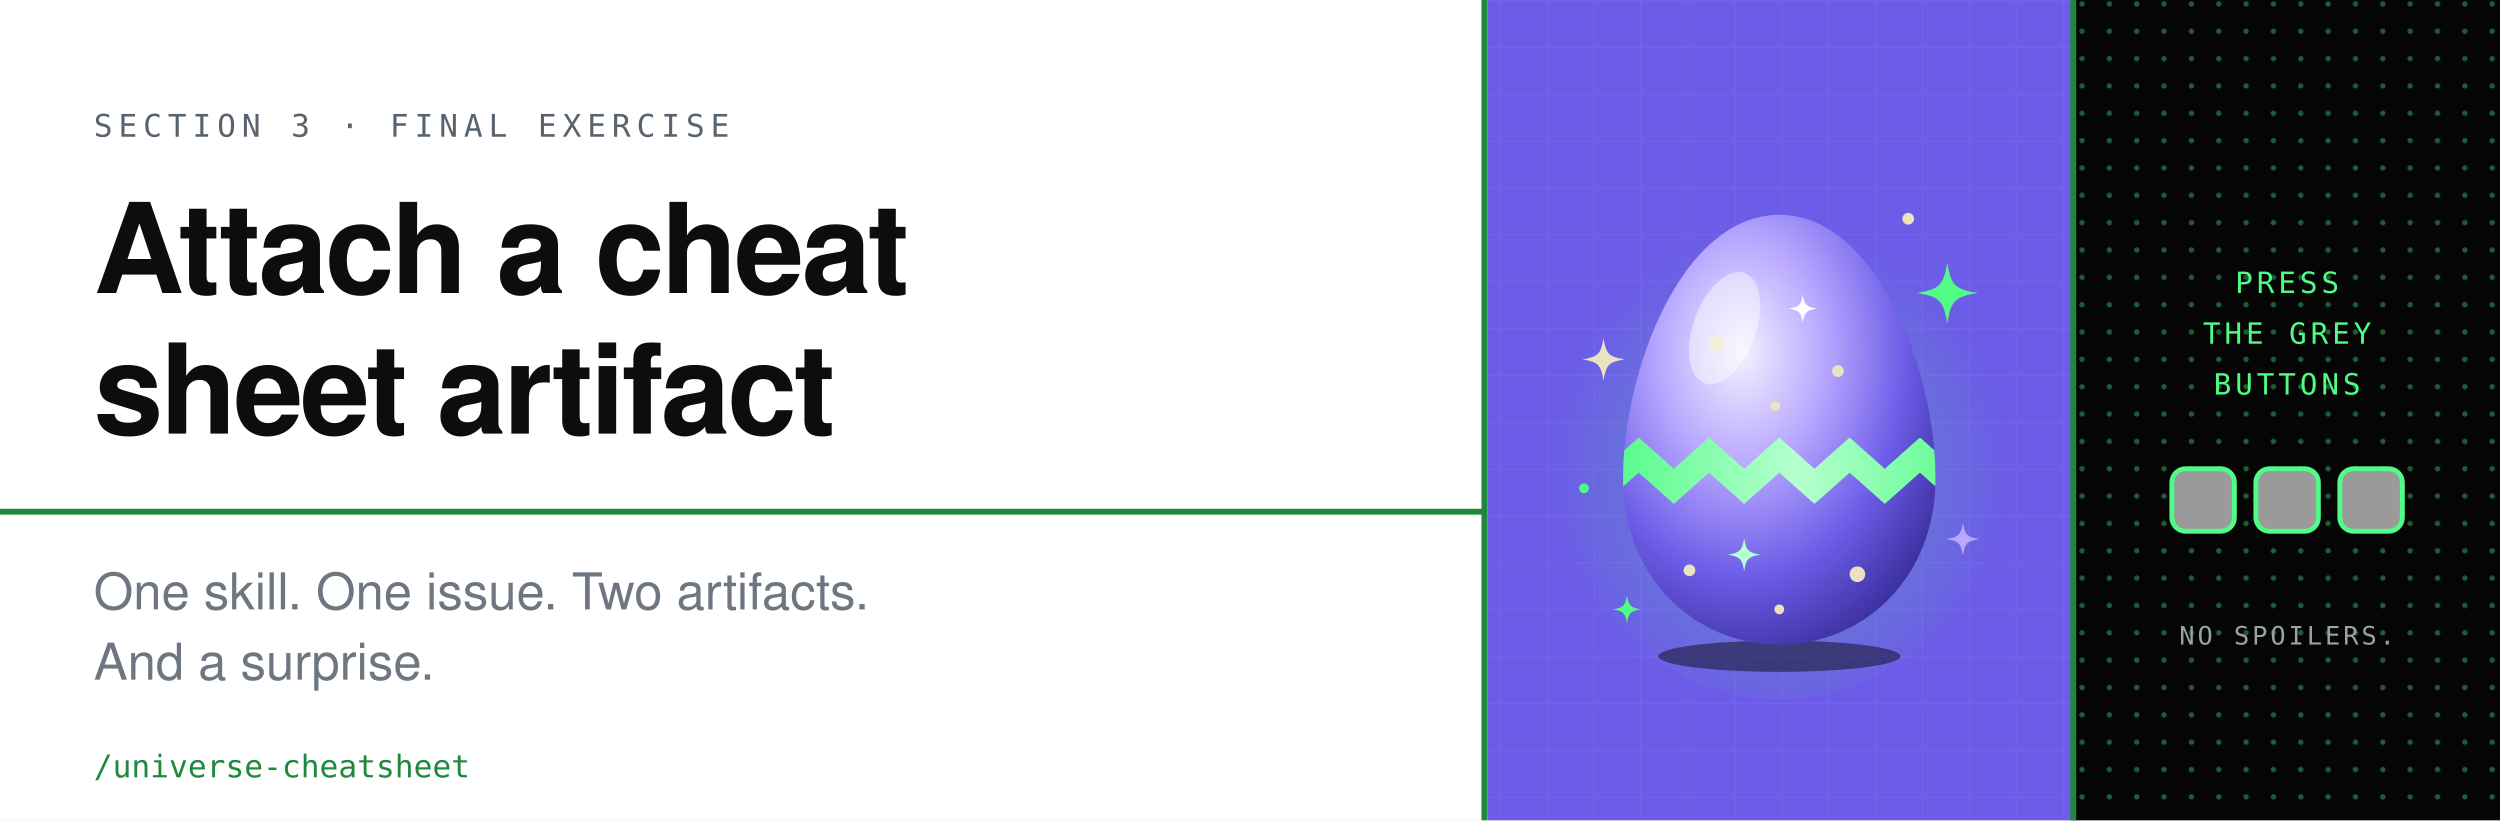
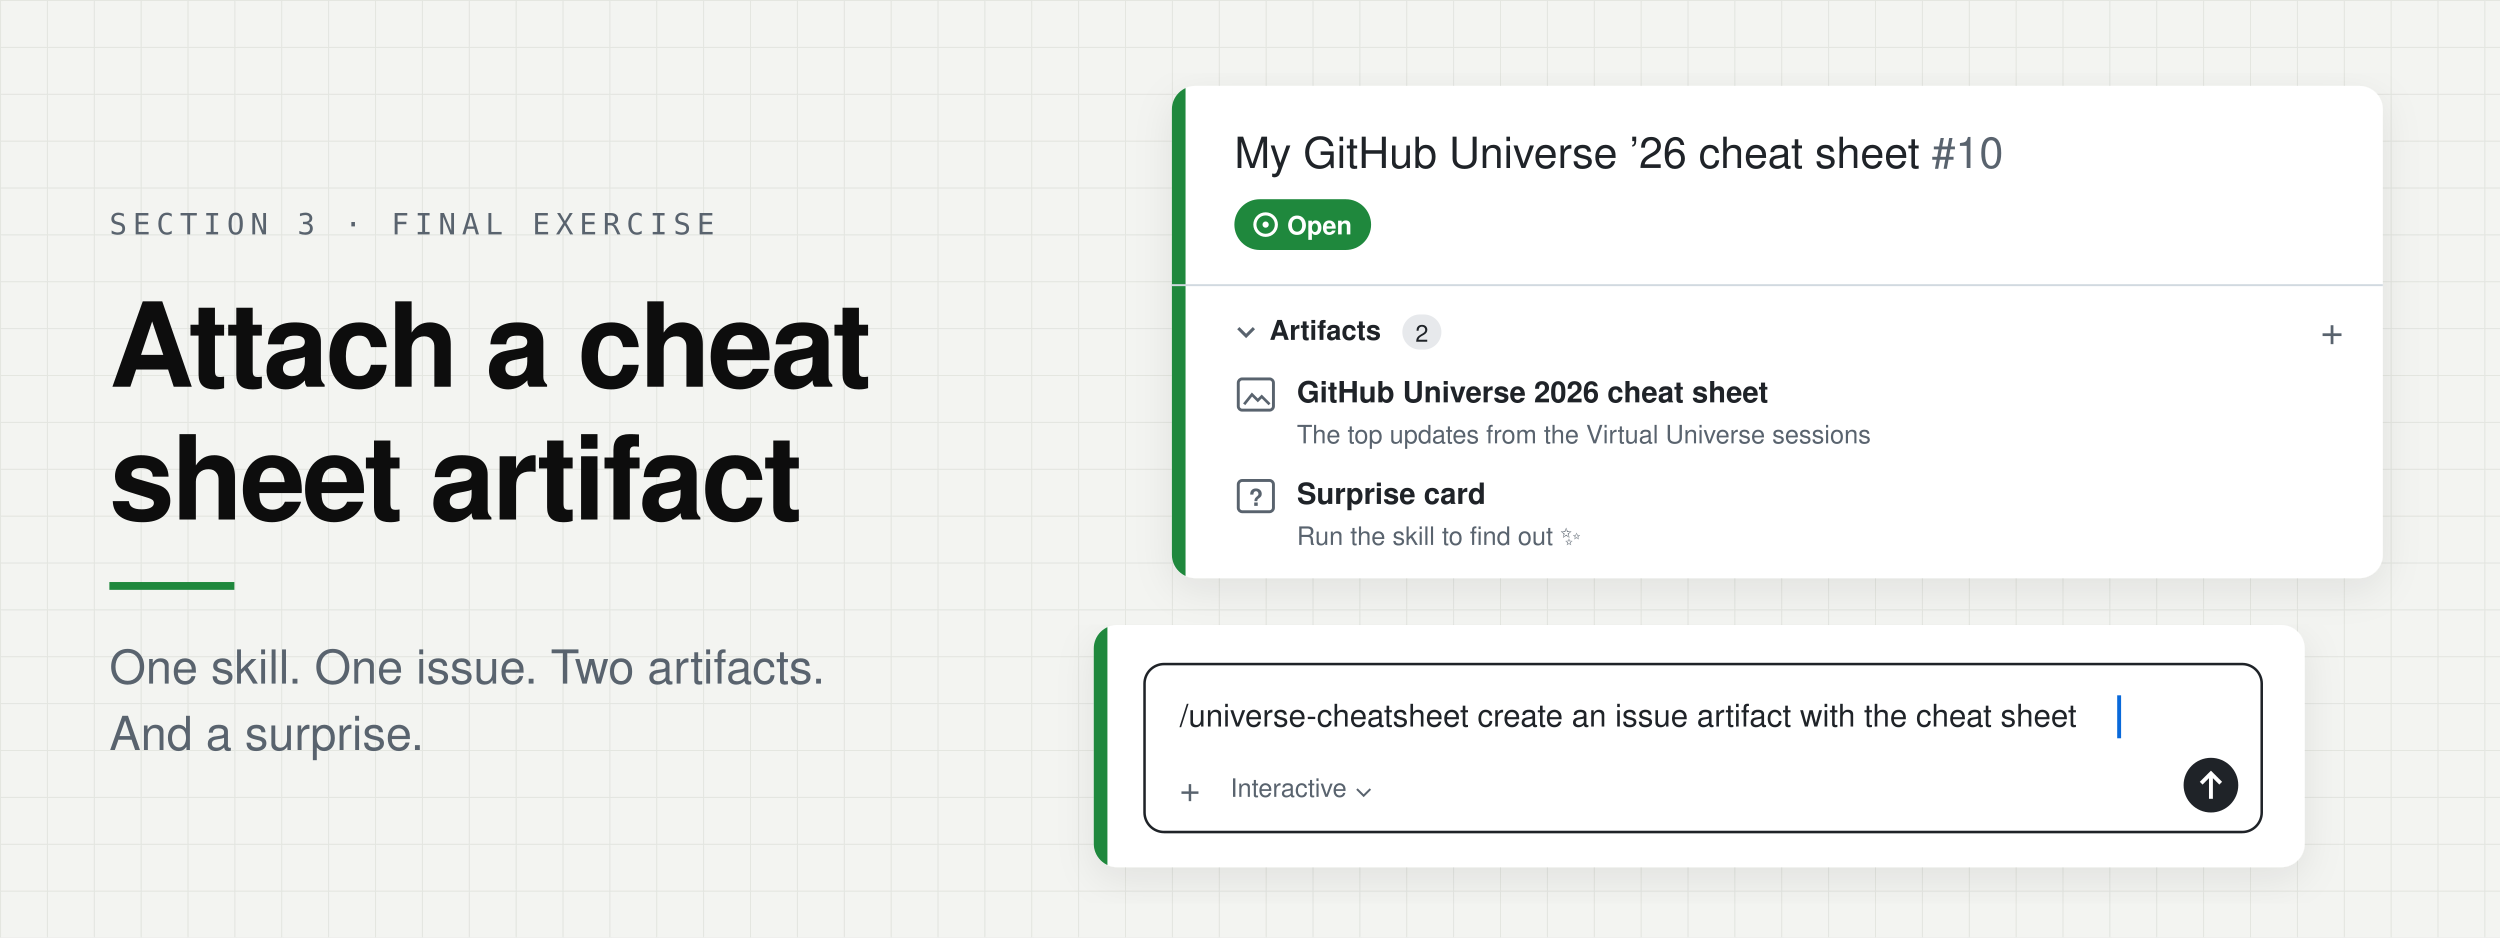
- <svg xmlns="http://www.w3.org/2000/svg" viewBox="0 0 1280 420" width="1280" height="420" role="img" aria-label="Section 3 final exercise: Attach a cheat sheet artifact">
+ <svg xmlns="http://www.w3.org/2000/svg" viewBox="0 0 1280 480" width="1280" height="480" role="img" aria-label="Section 3 final exercise: Attach a cheat sheet artifact">
  <style>
-     .sans{font-family:"Mona Sans",-apple-system,BlinkMacSystemFont,"Segoe UI",Helvetica,Arial,sans-serif}
-     .mono{font-family:"Monaspace Neon",ui-monospace,SFMono-Regular,Menlo,Consolas,monospace}
+     .s{font-family:"Mona Sans",-apple-system,BlinkMacSystemFont,"Segoe UI",Helvetica,Arial,sans-serif}
+     .m{font-family:"Monaspace Neon",ui-monospace,SFMono-Regular,Menlo,Consolas,monospace}
  </style>
  <defs>
    <pattern id="grid" width="24" height="24" patternUnits="userSpaceOnUse">
-       <path d="M24 0H0V24" fill="none" stroke="#7d6cf0" stroke-width="1" />
+       <path d="M24 0H0V24" fill="none" stroke="#e3e5e0" />
    </pattern>
-     <pattern id="dots" width="14" height="14" patternUnits="userSpaceOnUse">
-       <circle cx="2" cy="2" r="1.4" fill="#50fb86" opacity=".35" />
-     </pattern>
+     <filter id="sh" x="-5%" y="-5%" width="110%" height="120%">
+       <feDropShadow dx="0" dy="6" stdDeviation="10" flood-color="#1f2328" flood-opacity=".08" />
+     </filter>
+     <clipPath id="c1">
+       <rect x="600" y="44" width="620" height="252" rx="12" />
+     </clipPath>
+     <clipPath id="c2">
+       <rect x="560" y="320" width="620" height="124" rx="12" />
+     </clipPath>
  </defs>
-   <rect width="1280" height="420" fill="#fff" />
-   <text x="48" y="70" class="mono" font-size="16" letter-spacing="3" fill="#59636e">SECTION 3 · FINAL EXERCISE</text>
-   <text x="48" y="150" class="sans" font-size="64" font-weight="600" letter-spacing="-1.5" fill="#0d0d0d">Attach a cheat</text>
-   <text x="48" y="222" class="sans" font-size="64" font-weight="600" letter-spacing="-1.5" fill="#0d0d0d">sheet artifact</text>
-   <line x1="0" y1="262" x2="760" y2="262" stroke="#1f883d" stroke-width="3" />
-   <text x="48" y="312" class="sans" font-size="26" fill="#6e7781">One skill. One issue. Two artifacts.</text>
-   <text x="48" y="348" class="sans" font-size="26" fill="#6e7781">And a surprise.</text>
-   <text x="48" y="398" class="mono" font-size="16" fill="#1f883d">/universe-cheatsheet</text>
-   <line x1="760" y1="0" x2="760" y2="420" stroke="#1f883d" stroke-width="3" />
-   <rect x="761.5" y="0" width="300" height="420" fill="#6c5ce7" />
-   <rect x="761.5" y="0" width="300" height="420" fill="url(#grid)" opacity=".5" />
-   <g transform="translate(791 80)">
-     <defs>
-       <radialGradient id="shell" cx="38%" cy="32%" r="75%">
-         <stop offset="0" stop-color="#f4f0ff" />
-         <stop offset=".35" stop-color="#b9a8ff" />
-         <stop offset=".7" stop-color="#6c5ce7" />
-         <stop offset="1" stop-color="#3b2f9e" />
-       </radialGradient>
-       <linearGradient id="band" x1="0" x2="1">
-         <stop offset="0" stop-color="#50fb86" />
-         <stop offset=".5" stop-color="#b6ffcf" />
-         <stop offset="1" stop-color="#50fb86" />
-       </linearGradient>
-       <radialGradient id="aura" cx="50%" cy="55%" r="50%">
-         <stop offset="0" stop-color="#50fb86" stop-opacity=".35" />
-         <stop offset="1" stop-color="#50fb86" stop-opacity="0" />
-       </radialGradient>
-       <clipPath id="egg">
-         <path d="M120 30C70 30 40 110 40 165c0 50 36 85 80 85s80-35 80-85C200 110 170 30 120 30Z" />
-       </clipPath>
-       <path id="spark" d="M0-12C1.5-3 3-1.5 12 0 3 1.5 1.5 3 0 12-1.5 3-3 1.5-12 0-3-1.5-1.5-3 0-12Z" />
-     </defs>
-     <ellipse cx="120" cy="150" rx="118" ry="128" fill="url(#aura)" />
-     <ellipse cx="120" cy="256" rx="62" ry="8" fill="#000" opacity=".45" />
-     <path d="M120 30C70 30 40 110 40 165c0 50 36 85 80 85s80-35 80-85C200 110 170 30 120 30Z" fill="url(#shell)" />
-     <g clip-path="url(#egg)">
-       <path d="M30 160l18-16 18 16 18-16 18 16 18-16 18 16 18-16 18 16 18-16 18 16 18-16v18l-18 16-18-16-18 16-18-16-18 16-18-16-18 16-18-16-18 16-18-16-18 16Z" fill="url(#band)" />
-       <g fill="#eae3c0">
-         <circle cx="88" cy="96" r="4" />
-         <circle cx="150" cy="110" r="3" />
-         <circle cx="118" cy="128" r="2.5" />
-         <circle cx="74" cy="212" r="3" />
-         <circle cx="160" cy="214" r="4" />
-         <circle cx="120" cy="232" r="2.5" />
-       </g>
-       <use href="#spark" transform="translate(132 78) scale(.6)" fill="#fff" />
-       <use href="#spark" transform="translate(102 204) scale(.7)" fill="#b6ffcf" />
-       <ellipse cx="92" cy="88" rx="16" ry="30" transform="rotate(20 92 88)" fill="#fff" opacity=".45" />
-     </g>
-     <use href="#spark" transform="translate(206 70) scale(1.3)" fill="#50fb86" />
-     <use href="#spark" transform="translate(30 104) scale(.9)" fill="#eae3c0" />
-     <use href="#spark" transform="translate(214 196) scale(.7)" fill="#b9a8ff" />
-     <use href="#spark" transform="translate(42 232) scale(.6)" fill="#50fb86" />
-     <circle cx="186" cy="32" r="3" fill="#eae3c0" />
-     <circle cx="20" cy="170" r="2.5" fill="#50fb86" />
+   <rect width="1280" height="480" fill="#f3f4f1" />
+   <rect width="1280" height="480" fill="url(#grid)" />
+   <text x="56" y="120" class="m" font-size="15" letter-spacing="3" fill="#59636e">SECTION 3 · FINAL EXERCISE</text>
+   <text x="56" y="198" class="s" font-size="60" font-weight="600" letter-spacing="-1.5" fill="#0d0d0d">Attach a cheat</text>
+   <text x="56" y="266" class="s" font-size="60" font-weight="600" letter-spacing="-1.5" fill="#0d0d0d">sheet artifact</text>
+   <rect x="56" y="298" width="64" height="4" fill="#1f883d" />
+   <text x="56" y="350" class="s" font-size="24" fill="#59636e">One skill. One issue. Two artifacts.</text>
+   <text x="56" y="384" class="s" font-size="24" fill="#59636e">And a surprise.</text>
+   <g filter="url(#sh)">
+     <rect x="600" y="44" width="620" height="252" rx="12" fill="#fff" />
  </g>
-   <rect x="1061.5" y="0" width="218.5" height="420" fill="#050506" />
-   <rect x="1061.5" y="0" width="218.5" height="420" fill="url(#dots)" />
-   <line x1="1061.5" y1="0" x2="1061.5" y2="420" stroke="#1f883d" stroke-width="3" />
-   <g class="mono" font-size="15" letter-spacing="2" fill="#50fb86" text-anchor="middle">
-     <text x="1171" y="150">PRESS</text>
-     <text x="1171" y="176">THE GREY</text>
-     <text x="1171" y="202">BUTTONS</text>
+   <g clip-path="url(#c1)">
+     <rect x="600" y="44" width="7" height="252" fill="#1f883d" />
  </g>
-   <g fill="#9a9a9a" stroke="#50fb86" stroke-width="2.5">
-     <rect x="1112" y="240" width="32" height="32" rx="7" />
-     <rect x="1155" y="240" width="32" height="32" rx="7" />
-     <rect x="1198" y="240" width="32" height="32" rx="7" />
+   <text x="632" y="86" class="s" font-size="22" fill="#1f2328">My GitHub Universe ’26 cheat sheet <tspan fill="#59636e">#10</tspan>
+   </text>
+   <rect x="632" y="102" width="70" height="26" rx="13" fill="#1f883d" />
+   <circle cx="648" cy="115" r="5.5" fill="none" stroke="#fff" stroke-width="1.6" />
+   <circle cx="648" cy="115" r="1.6" fill="#fff" />
+   <text x="659" y="120" class="s" font-size="13" font-weight="600" fill="#fff">Open</text>
+   <line x1="600" y1="146" x2="1220" y2="146" stroke="#d1d9e0" />
+   <path d="M634 168l4 4 4-4" fill="none" stroke="#59636e" stroke-width="1.6" />
+   <text x="650" y="174" class="s" font-size="14" font-weight="600" fill="#1f2328">Artifacts</text>
+   <rect x="718" y="161" width="20" height="18" rx="9" fill="#e7e9ec" />
+   <text x="728" y="175" class="s" font-size="12" text-anchor="middle" fill="#1f2328">2</text>
+   <text x="1194" y="176" class="s" font-size="20" text-anchor="middle" fill="#59636e">+</text>
+   <rect x="634" y="194" width="18" height="16" rx="2" fill="none" stroke="#59636e" stroke-width="1.5" />
+   <path d="M637 207l4-5 3 3 2-2 4 4" fill="none" stroke="#59636e" stroke-width="1.4" />
+   <text x="664" y="206" class="s" font-size="15" font-weight="600" fill="#1f2328">GitHub Universe 2026 cheat sheet</text>
+   <text x="664" y="227" class="s" font-size="13" fill="#59636e">The top updates from the Virtual Universe sessions</text>
+   <rect x="634" y="246" width="18" height="16" rx="2" fill="none" stroke="#59636e" stroke-width="1.5" />
+   <text x="643" y="259" class="s" font-size="12" font-weight="700" text-anchor="middle" fill="#59636e">?</text>
+   <text x="664" y="258" class="s" font-size="15" font-weight="600" fill="#1f2328">Surprise card</text>
+   <text x="664" y="279" class="s" font-size="13" fill="#59636e">Run the skill to find out ✨</text>
+   <g filter="url(#sh)">
+     <rect x="560" y="320" width="620" height="124" rx="12" fill="#fff" />
  </g>
-   <text x="1171" y="330" class="mono" font-size="13" letter-spacing="1.5" fill="#98a49c" text-anchor="middle">NO SPOILERS.</text>
+   <g clip-path="url(#c2)">
+     <rect x="560" y="320" width="7" height="124" fill="#1f883d" />
+   </g>
+   <rect x="586" y="340" width="572" height="86" rx="10" fill="#fff" stroke="#1f2328" stroke-width="1.3" />
+   <text x="604" y="372" class="s" font-size="16" fill="#1f2328">/universe-cheatsheet create an issue artifact with the cheat sheet</text>
+   <rect x="1084" y="356" width="2" height="22" fill="#0969da" />
+   <text x="604" y="410" class="s" font-size="18" fill="#59636e">+</text>
+   <text x="630" y="408" class="s" font-size="13" fill="#59636e">Interactive ⌄</text>
+   <circle cx="1132" cy="402" r="14" fill="#1f2328" />
+   <path d="M1132 409v-13m-5 5l5-5 5 5" fill="none" stroke="#fff" stroke-width="2" />
</svg>
